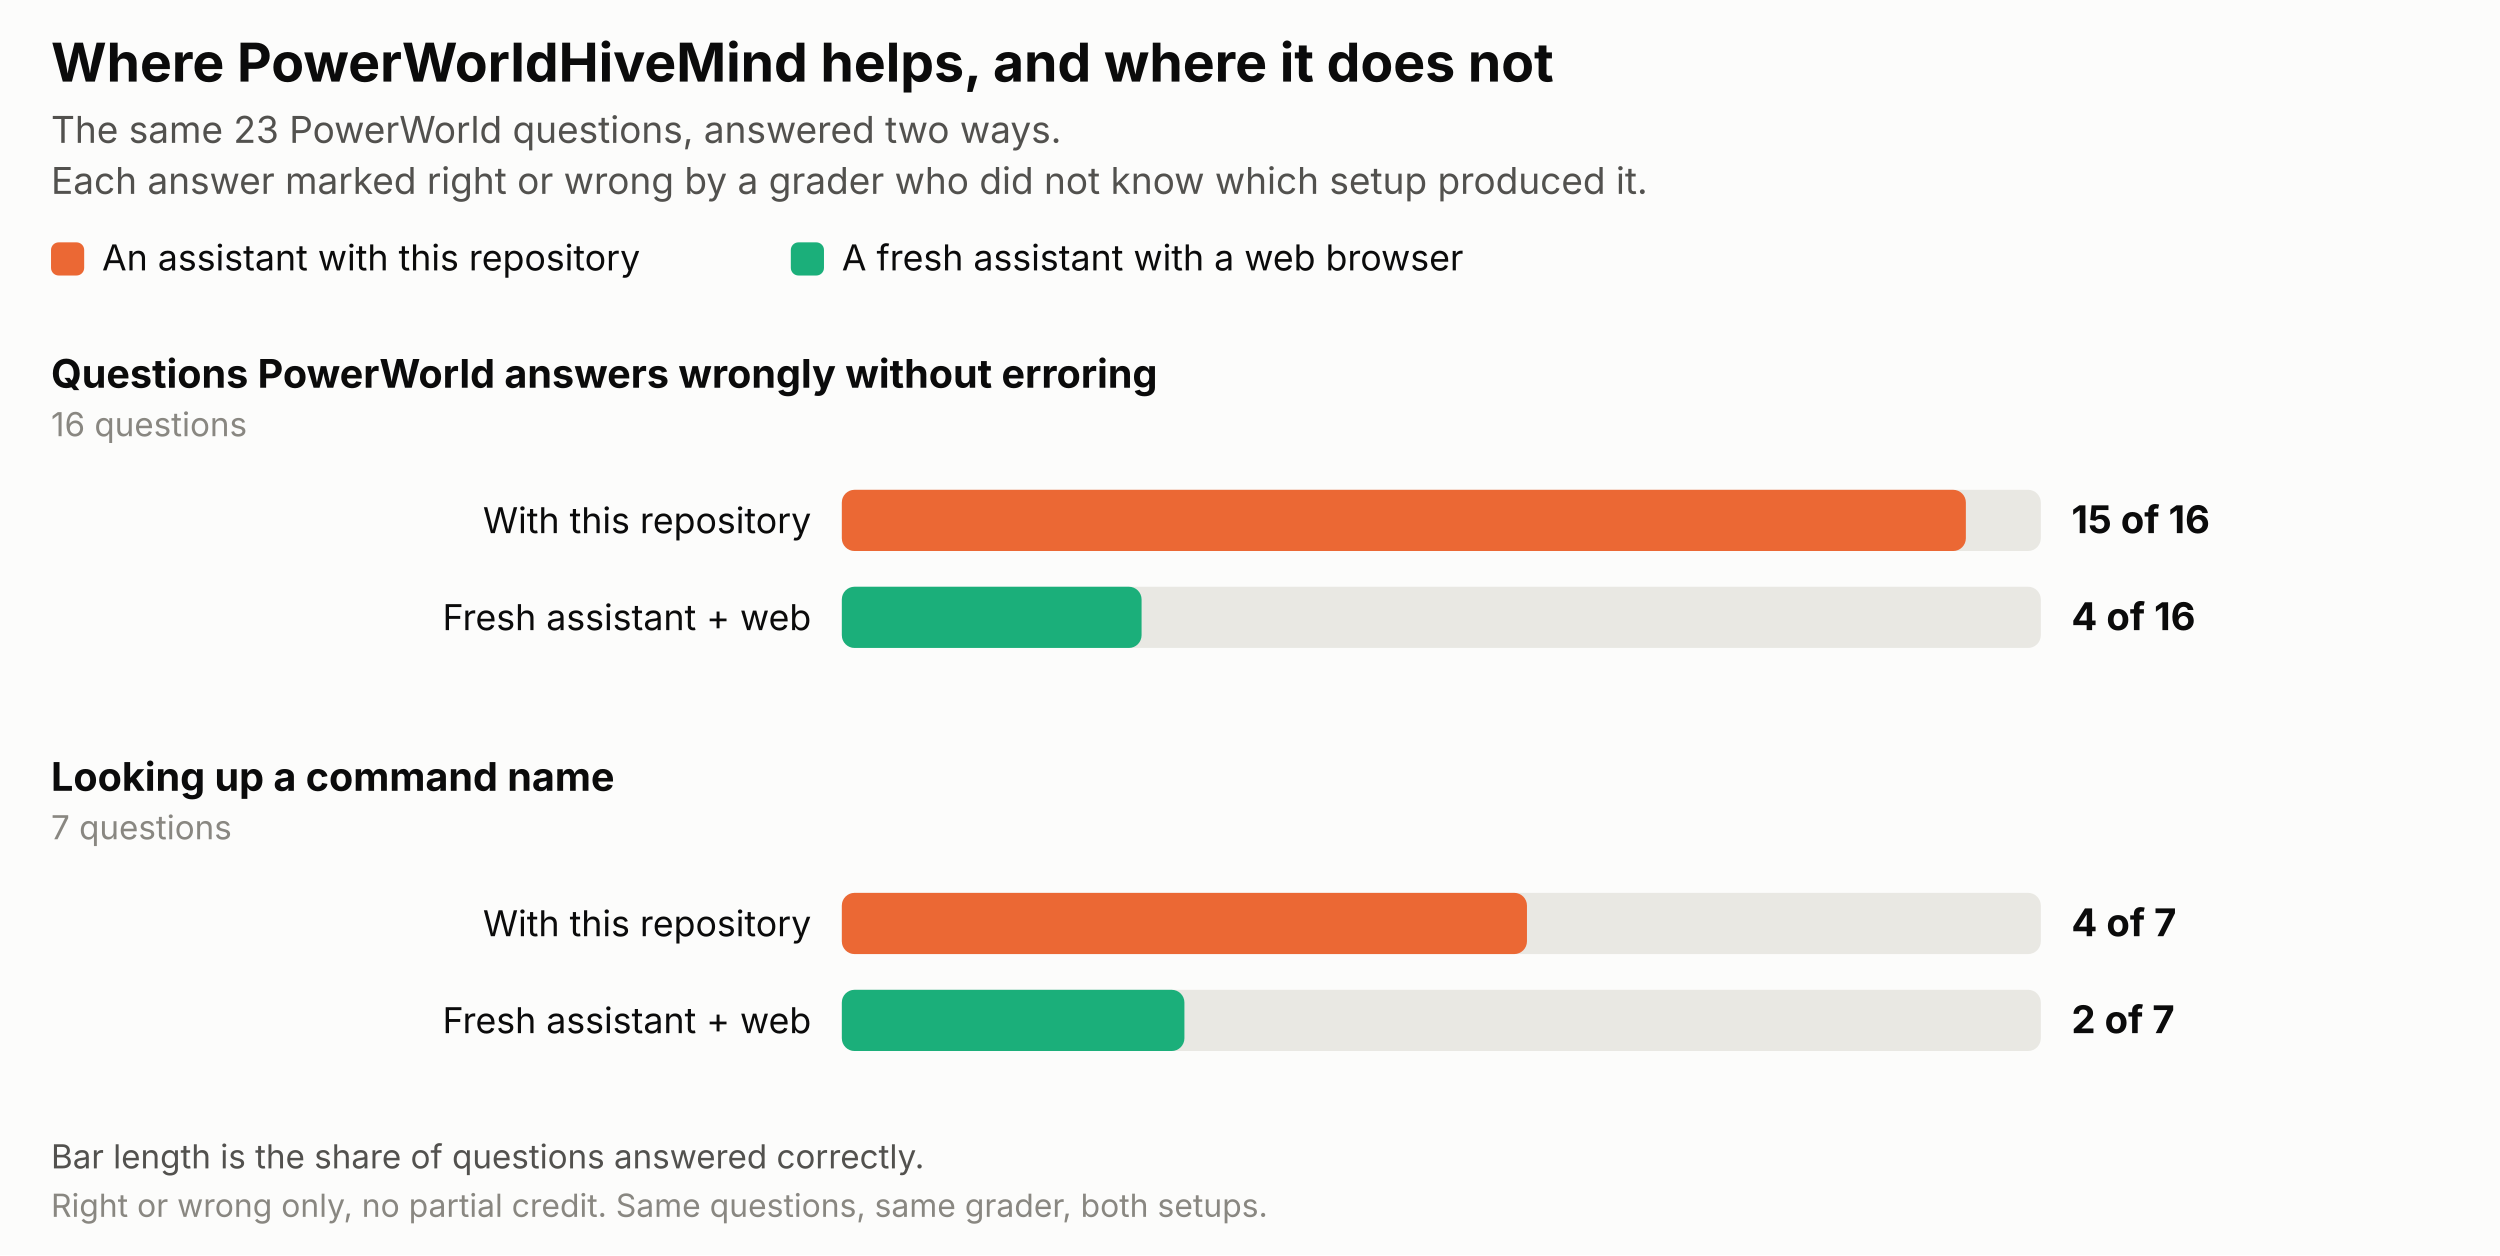
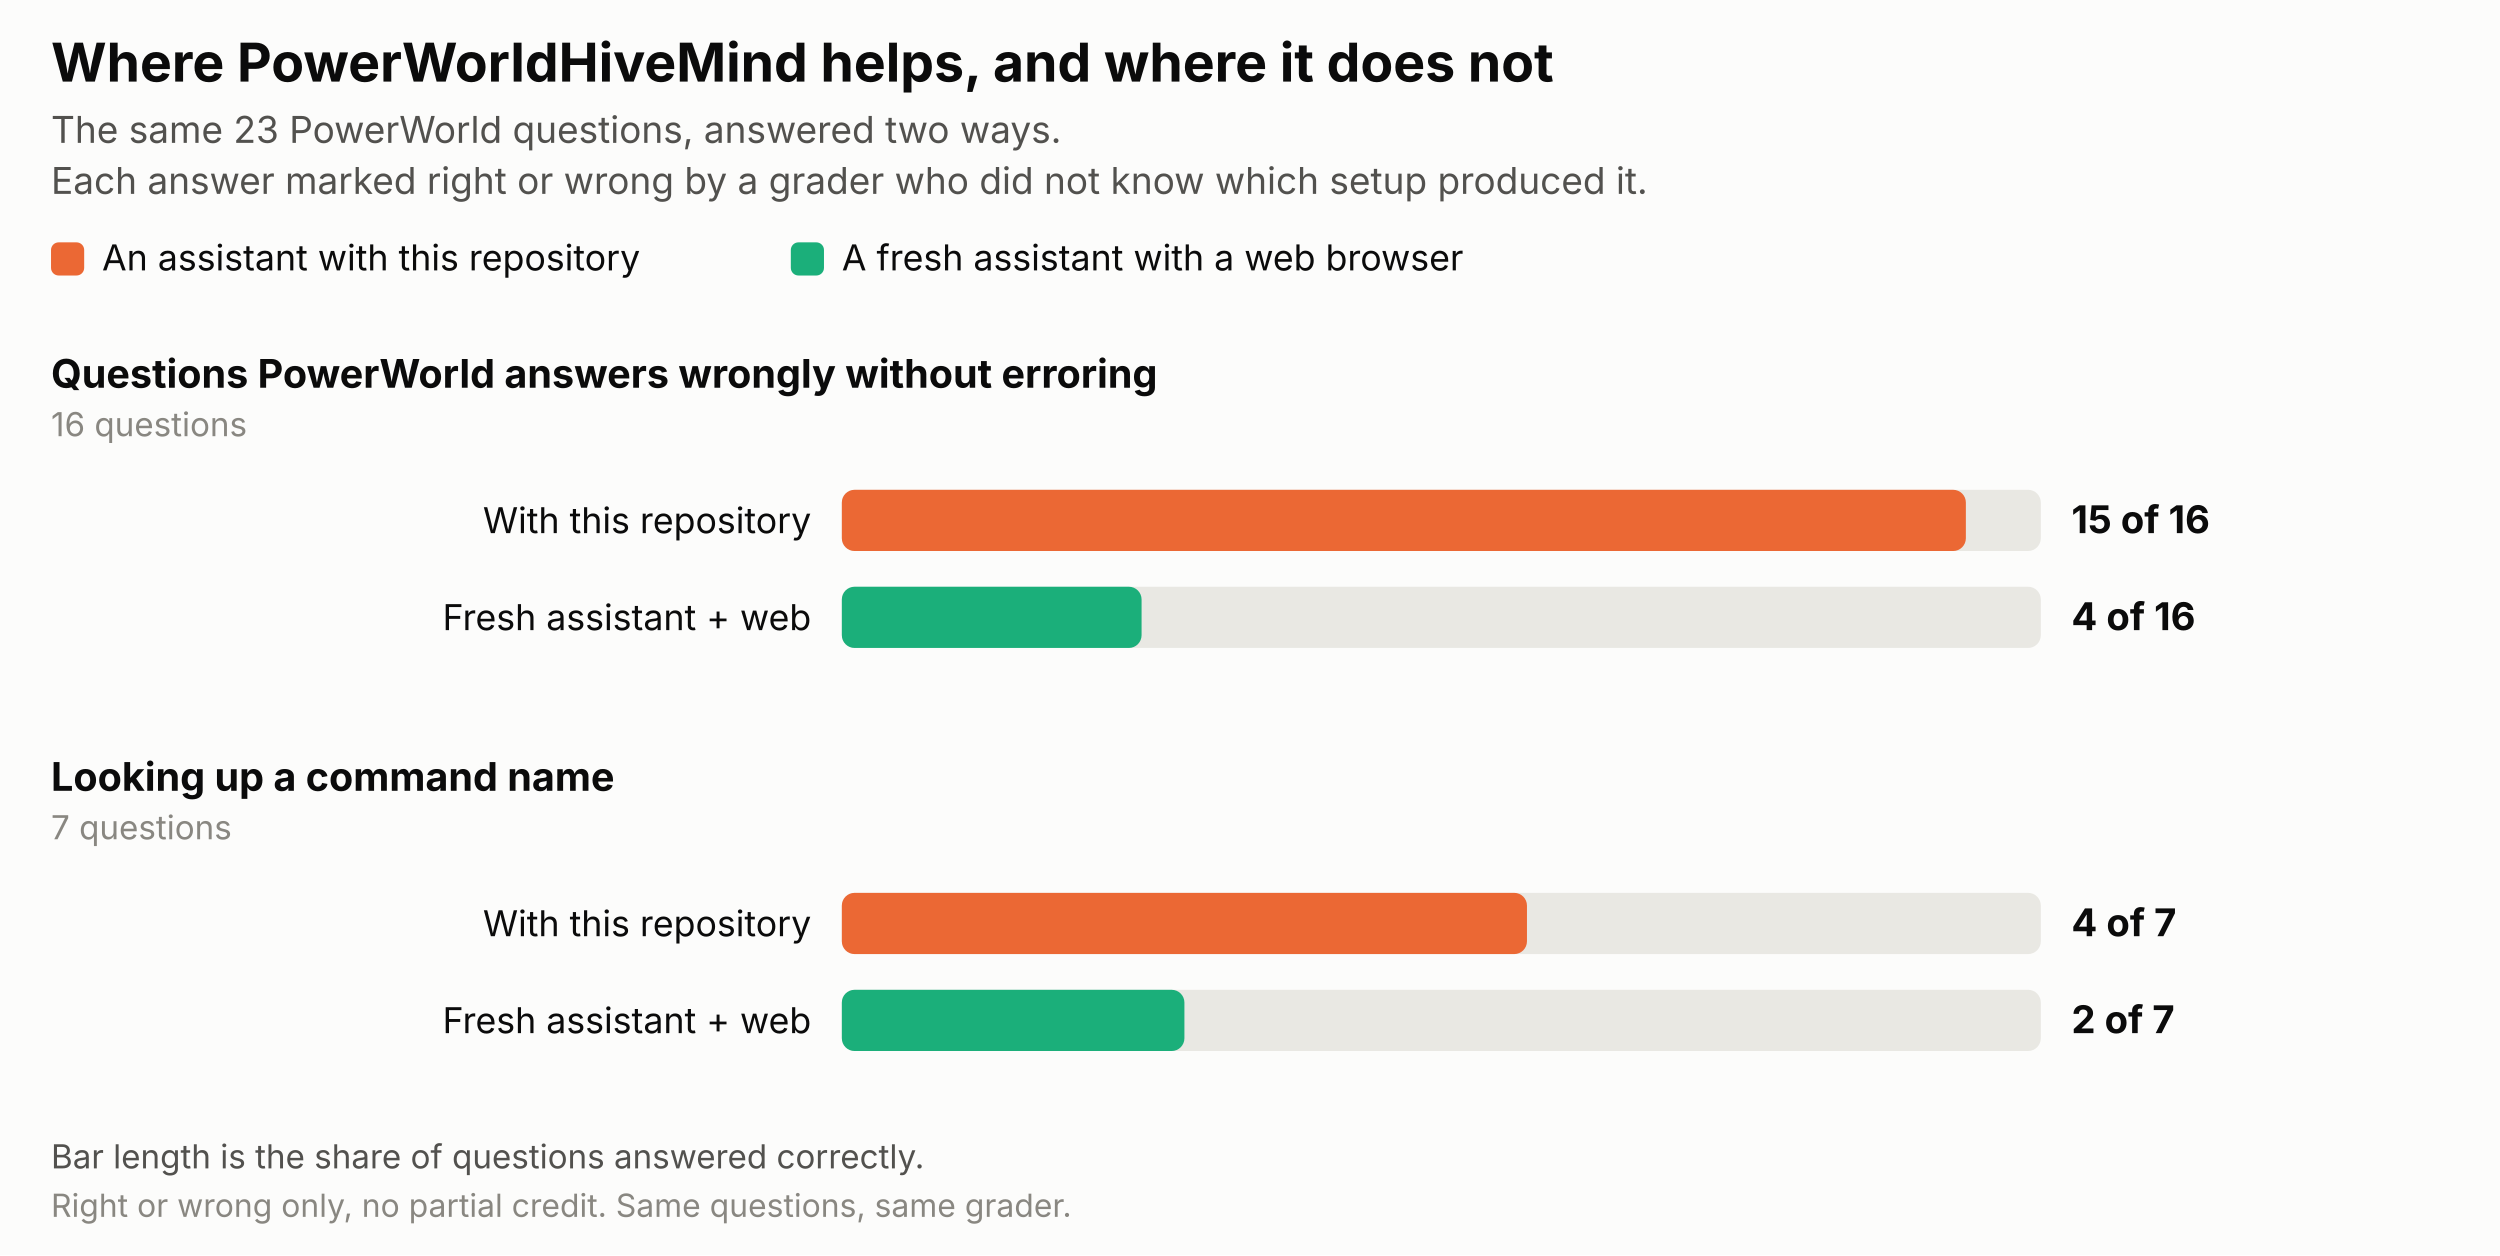
<svg xmlns="http://www.w3.org/2000/svg" width="980" height="492" viewBox="0 0 980 492" font-family="system-ui, -apple-system, Segoe UI, sans-serif">
  <rect x="0" y="0" width="980" height="492" fill="#fcfcfb" />
  <text x="20" y="32" font-size="21" font-weight="700" fill="#0b0b0b">Where PowerWorldHiveMind helps, and where it does not</text>
  <text x="20" y="56" font-size="14.5" fill="#52514e">The same 23 PowerWorld questions, answered two ways.</text>
  <text x="20" y="76" font-size="14.5" fill="#52514e">Each answer marked right or wrong by a grader who did not know which setup produced it.</text>
  <rect x="20" y="95" width="13" height="13" rx="3" fill="#eb6834" />
  <text x="40" y="106" font-size="14" fill="#0b0b0b">An assistant with this repository</text>
  <rect x="310" y="95" width="13" height="13" rx="3" fill="#1baf7a" />
  <text x="330" y="106" font-size="14" fill="#0b0b0b">A fresh assistant with a web browser</text>
  <text x="20" y="152" font-size="15.5" font-weight="700" fill="#0b0b0b">Questions PowerWorld answers wrongly without erroring</text>
  <text x="20" y="171" font-size="13" fill="#898781">16 questions</text>
  <text x="318" y="209" font-size="14" fill="#0b0b0b" text-anchor="end">With this repository</text>
  <rect x="330" y="192" width="470" height="24" rx="5" fill="#e9e8e3" />
  <rect x="330" y="192" width="440.62" height="24" rx="5" fill="#eb6834" />
  <text x="812" y="209" font-size="15" font-weight="700" fill="#0b0b0b">15 of 16</text>
  <text x="318" y="247" font-size="14" fill="#0b0b0b" text-anchor="end">Fresh assistant + web</text>
  <rect x="330" y="230" width="470" height="24" rx="5" fill="#e9e8e3" />
  <rect x="330" y="230" width="117.50" height="24" rx="5" fill="#1baf7a" />
  <text x="812" y="247" font-size="15" font-weight="700" fill="#0b0b0b">4 of 16</text>
  <text x="20" y="310" font-size="15.5" font-weight="700" fill="#0b0b0b">Looking up a command name</text>
  <text x="20" y="329" font-size="13" fill="#898781">7 questions</text>
  <text x="318" y="367" font-size="14" fill="#0b0b0b" text-anchor="end">With this repository</text>
  <rect x="330" y="350" width="470" height="24" rx="5" fill="#e9e8e3" />
  <rect x="330" y="350" width="268.57" height="24" rx="5" fill="#eb6834" />
  <text x="812" y="367" font-size="15" font-weight="700" fill="#0b0b0b">4 of 7</text>
  <text x="318" y="405" font-size="14" fill="#0b0b0b" text-anchor="end">Fresh assistant + web</text>
  <rect x="330" y="388" width="470" height="24" rx="5" fill="#e9e8e3" />
  <rect x="330" y="388" width="134.29" height="24" rx="5" fill="#1baf7a" />
  <text x="812" y="405" font-size="15" font-weight="700" fill="#0b0b0b">2 of 7</text>
  <text x="20" y="458" font-size="13" fill="#52514e">Bar length is the share of questions answered correctly.</text>
-   <text x="20" y="477" font-size="12.5" fill="#898781">Right or wrong only, no partial credit. Same questions, same grader, both setups.</text>
+   <text x="20" y="477" font-size="12.5" fill="#898781">Right or wrong only, no partial credit. Same questions, same grader.</text>
</svg>
